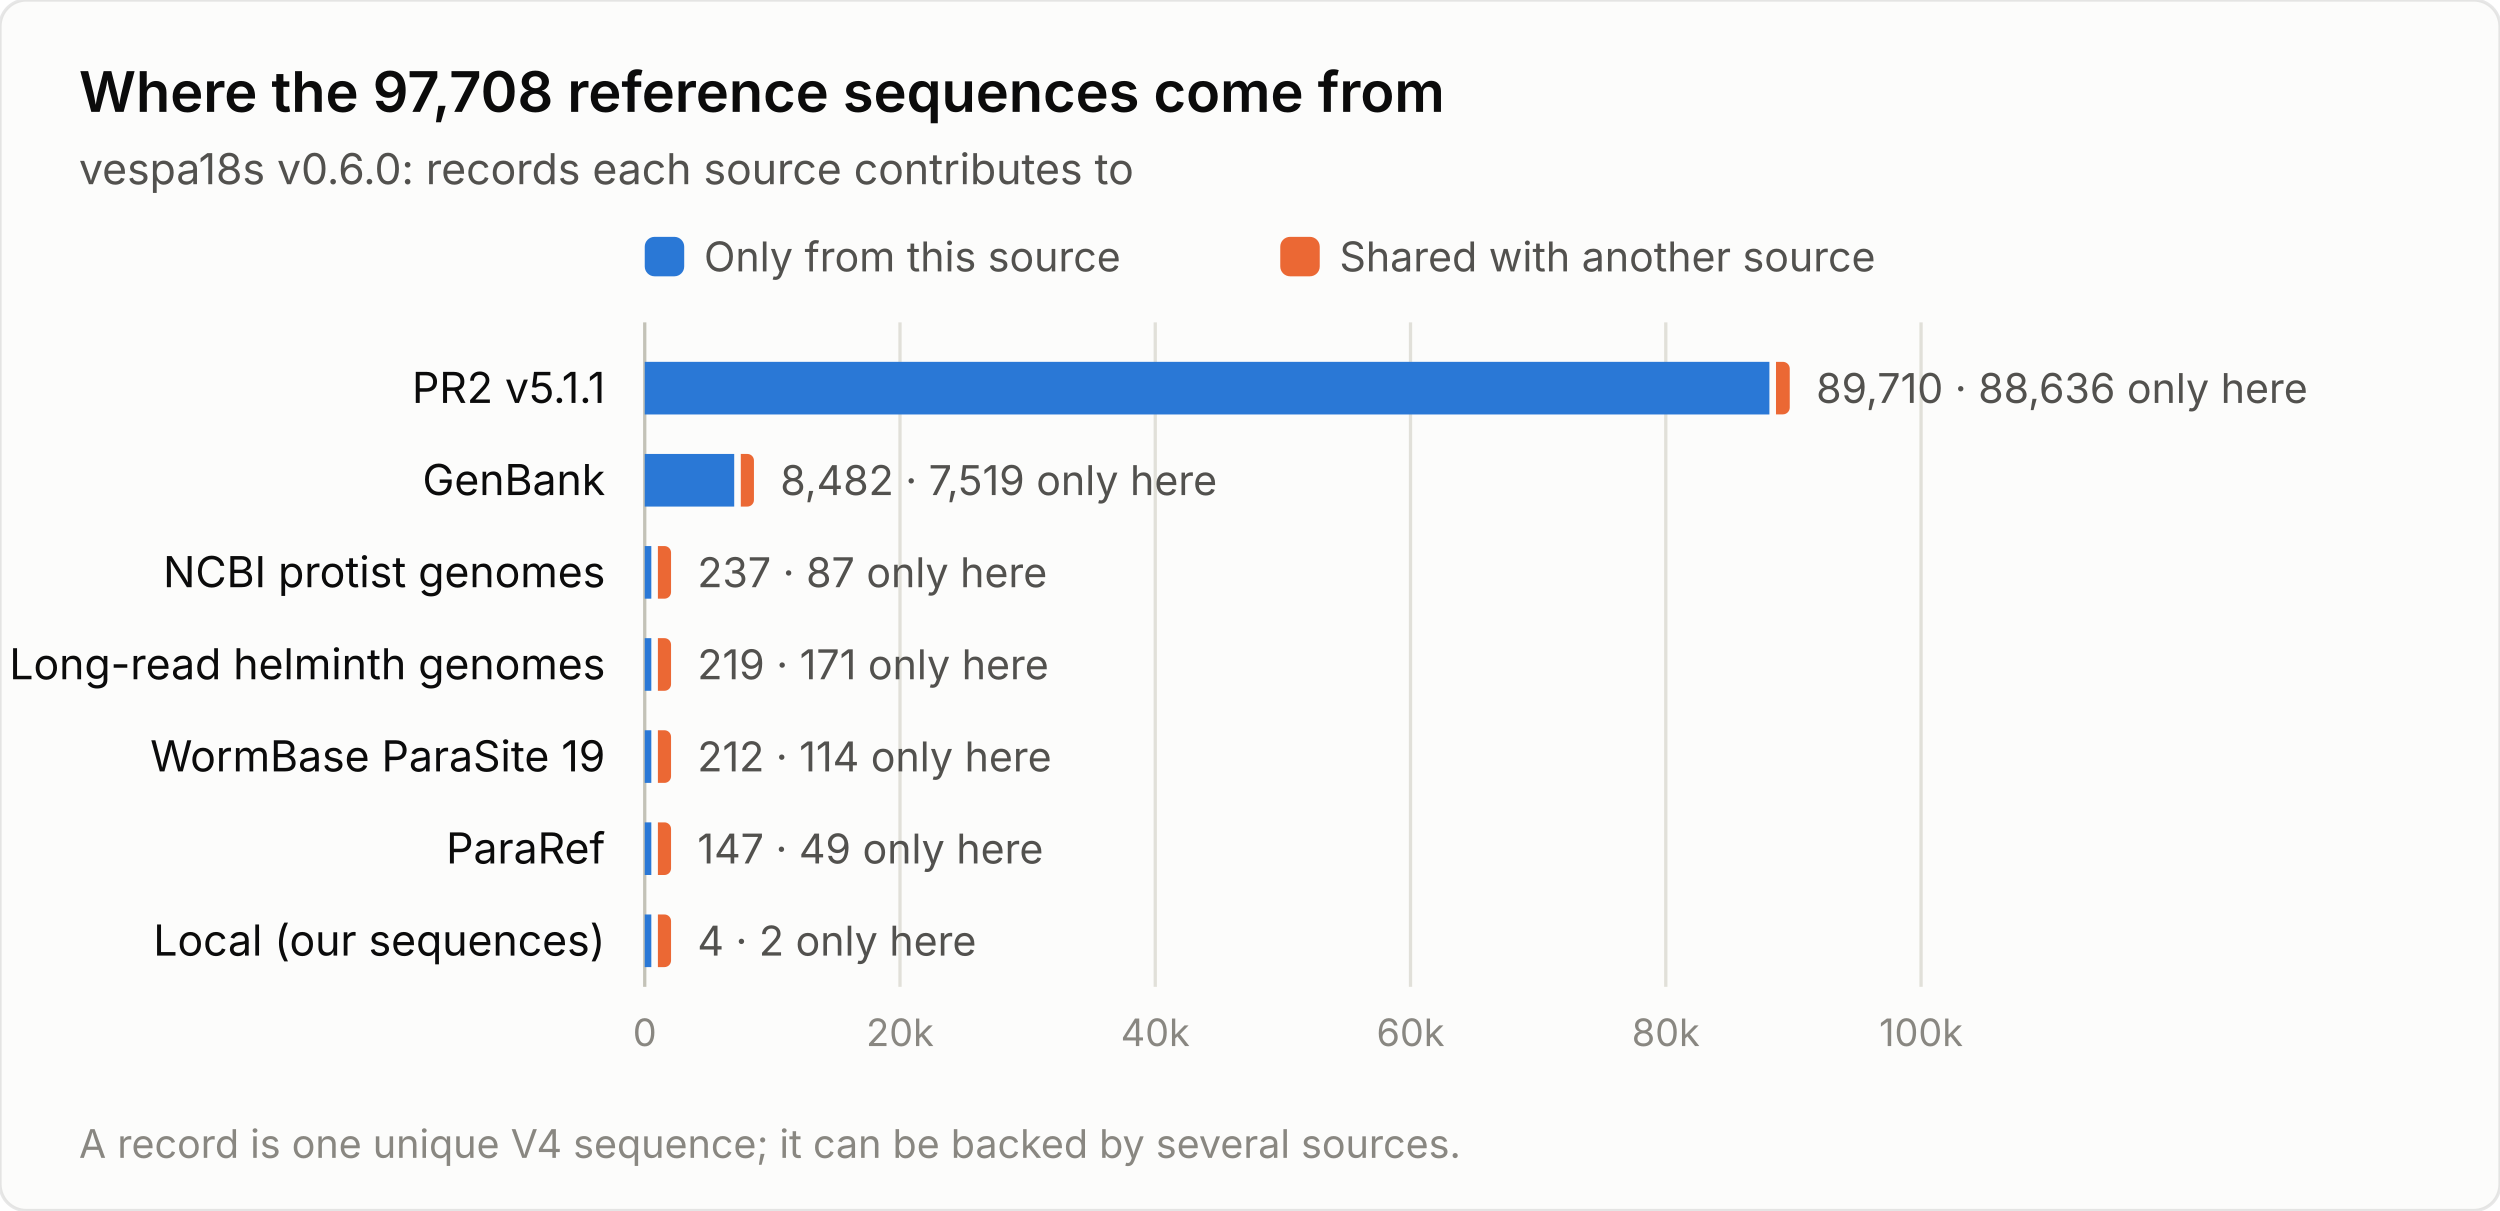
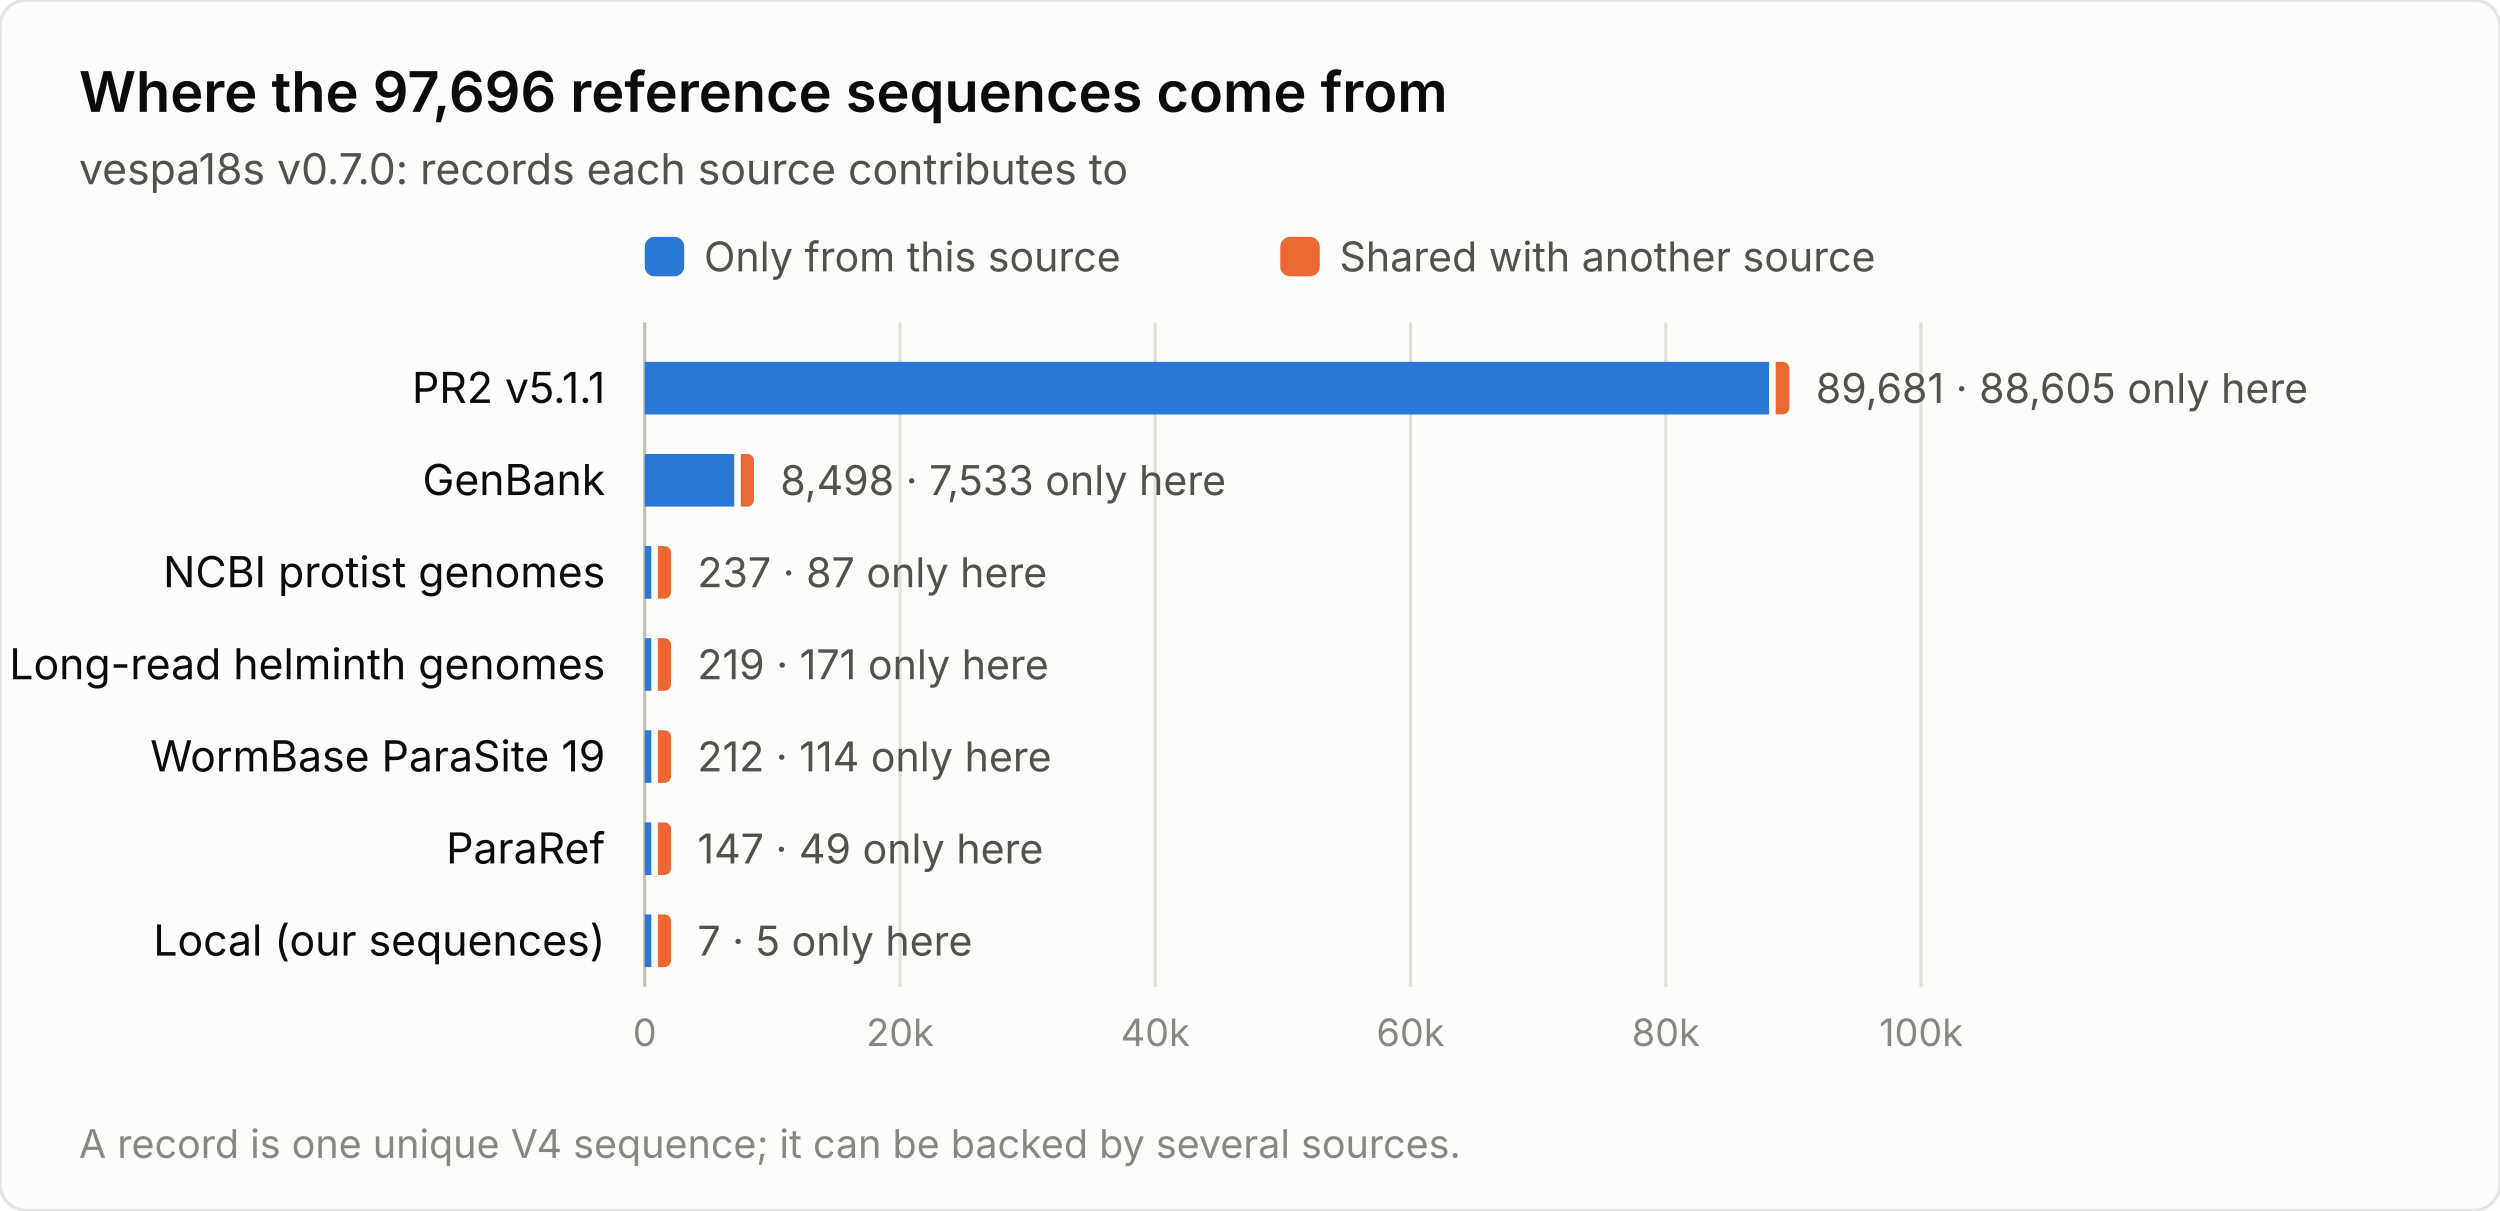
- <svg xmlns="http://www.w3.org/2000/svg" width="760" height="368" viewBox="0 0 760 368" font-family="system-ui, -apple-system, &quot;Segoe UI&quot;, sans-serif" role="img" aria-label="Where the 97,708 reference sequences come from">
+ <svg xmlns="http://www.w3.org/2000/svg" width="760" height="368" viewBox="0 0 760 368" font-family="system-ui, -apple-system, &quot;Segoe UI&quot;, sans-serif" role="img" aria-label="Where the 97,696 reference sequences come from">
  <rect width="760" height="368" rx="8" fill="#fcfcfb" stroke="rgba(11,11,11,0.10)" />
-   <text x="24" y="34" font-size="17" font-weight="600" fill="#0b0b0b">Where the 97,708 reference sequences come from</text>
-   <text x="24" y="56" font-size="13" fill="#52514e">vespa18s v0.6.0: records each source contributes to</text>
+   <text x="24" y="34" font-size="17" font-weight="600" fill="#0b0b0b">Where the 97,696 reference sequences come from</text>
+   <text x="24" y="56" font-size="13" fill="#52514e">vespa18s v0.7.0: records each source contributes to</text>
  <rect x="196" y="72" width="12" height="12" rx="3" fill="#2a78d6" />
  <text x="214" y="82.5" font-size="12.5" fill="#52514e">Only from this source</text>
  <rect x="389.2" y="72" width="12" height="12" rx="3" fill="#eb6834" />
  <text x="407.2" y="82.5" font-size="12.5" fill="#52514e">Shared with another source</text>
  <line x1="196.0" y1="98" x2="196.0" y2="300" stroke="#c3c2b7" stroke-width="1" />
  <text x="196.0" y="318" font-size="11.5" fill="#898781" text-anchor="middle" font-variant-numeric="tabular-nums">0</text>
  <line x1="273.6" y1="98" x2="273.6" y2="300" stroke="#e1e0d9" stroke-width="1" />
  <text x="273.6" y="318" font-size="11.5" fill="#898781" text-anchor="middle" font-variant-numeric="tabular-nums">20k</text>
  <line x1="351.2" y1="98" x2="351.2" y2="300" stroke="#e1e0d9" stroke-width="1" />
  <text x="351.2" y="318" font-size="11.5" fill="#898781" text-anchor="middle" font-variant-numeric="tabular-nums">40k</text>
  <line x1="428.8" y1="98" x2="428.8" y2="300" stroke="#e1e0d9" stroke-width="1" />
  <text x="428.8" y="318" font-size="11.5" fill="#898781" text-anchor="middle" font-variant-numeric="tabular-nums">60k</text>
  <line x1="506.4" y1="98" x2="506.4" y2="300" stroke="#e1e0d9" stroke-width="1" />
  <text x="506.4" y="318" font-size="11.5" fill="#898781" text-anchor="middle" font-variant-numeric="tabular-nums">80k</text>
  <line x1="584.0" y1="98" x2="584.0" y2="300" stroke="#e1e0d9" stroke-width="1" />
  <text x="584.0" y="318" font-size="11.5" fill="#898781" text-anchor="middle" font-variant-numeric="tabular-nums">100k</text>
  <text x="184" y="122.5" font-size="13" font-weight="400" fill="#0b0b0b" text-anchor="end">PR2 v5.1.1</text>
-   <rect x="196.0" y="110.0" width="341.9" height="16" fill="#2a78d6" />
-   <path d="M539.9,110.0 h2.1 a2.084,2.084 0 0 1 2.084,2.084 v11.8 a2.084,2.084 0 0 1 -2.084,2.084 h-2.1 z" fill="#eb6834" />
-   <text x="552.1" y="122.5" font-size="12.5" fill="#52514e" font-variant-numeric="tabular-nums">89,710  ·  88,636 only here</text>
+   <rect x="196.0" y="110.0" width="341.8" height="16" fill="#2a78d6" />
+   <path d="M539.8,110.0 h2.1 a2.087,2.087 0 0 1 2.087,2.087 v11.8 a2.087,2.087 0 0 1 -2.087,2.087 h-2.1 z" fill="#eb6834" />
+   <text x="552.0" y="122.5" font-size="12.5" fill="#52514e" font-variant-numeric="tabular-nums">89,681  ·  88,605 only here</text>
  <text x="184" y="150.5" font-size="13" font-weight="400" fill="#0b0b0b" text-anchor="end">GenBank</text>
  <rect x="196.0" y="138.0" width="27.2" height="16" fill="#2a78d6" />
  <path d="M225.2,138.0 h2.0 a2.0,2.0 0 0 1 2.0,2.0 v12.0 a2.0,2.0 0 0 1 -2.0,2.0 h-2.0 z" fill="#eb6834" />
-   <text x="237.2" y="150.5" font-size="12.5" fill="#52514e" font-variant-numeric="tabular-nums">8,482  ·  7,519 only here</text>
+   <text x="237.2" y="150.5" font-size="12.5" fill="#52514e" font-variant-numeric="tabular-nums">8,498  ·  7,533 only here</text>
  <text x="184" y="178.5" font-size="13" font-weight="400" fill="#0b0b0b" text-anchor="end">NCBI protist genomes</text>
  <rect x="196.0" y="166.0" width="2.0" height="16" fill="#2a78d6" />
  <path d="M200.0,166.0 h2.0 a2.0,2.0 0 0 1 2.0,2.0 v12.0 a2.0,2.0 0 0 1 -2.0,2.0 h-2.0 z" fill="#eb6834" />
  <text x="212.0" y="178.5" font-size="12.5" fill="#52514e" font-variant-numeric="tabular-nums">237  ·  87 only here</text>
  <text x="184" y="206.5" font-size="13" font-weight="400" fill="#0b0b0b" text-anchor="end">Long-read helminth genomes</text>
  <rect x="196.0" y="194.0" width="2.0" height="16" fill="#2a78d6" />
  <path d="M200.0,194.0 h2.0 a2.0,2.0 0 0 1 2.0,2.0 v12.0 a2.0,2.0 0 0 1 -2.0,2.0 h-2.0 z" fill="#eb6834" />
  <text x="212.0" y="206.5" font-size="12.5" fill="#52514e" font-variant-numeric="tabular-nums">219  ·  171 only here</text>
  <text x="184" y="234.5" font-size="13" font-weight="400" fill="#0b0b0b" text-anchor="end">WormBase ParaSite 19</text>
  <rect x="196.0" y="222.0" width="2.0" height="16" fill="#2a78d6" />
  <path d="M200.0,222.0 h2.0 a2.0,2.0 0 0 1 2.0,2.0 v12.0 a2.0,2.0 0 0 1 -2.0,2.0 h-2.0 z" fill="#eb6834" />
  <text x="212.0" y="234.5" font-size="12.5" fill="#52514e" font-variant-numeric="tabular-nums">212  ·  114 only here</text>
  <text x="184" y="262.5" font-size="13" font-weight="400" fill="#0b0b0b" text-anchor="end">ParaRef</text>
  <rect x="196.0" y="250.0" width="2.0" height="16" fill="#2a78d6" />
  <path d="M200.0,250.0 h2.0 a2.0,2.0 0 0 1 2.0,2.0 v12.0 a2.0,2.0 0 0 1 -2.0,2.0 h-2.0 z" fill="#eb6834" />
  <text x="212.0" y="262.5" font-size="12.5" fill="#52514e" font-variant-numeric="tabular-nums">147  ·  49 only here</text>
  <text x="184" y="290.5" font-size="13" font-weight="400" fill="#0b0b0b" text-anchor="end">Local (our sequences)</text>
  <rect x="196.0" y="278.0" width="2.0" height="16" fill="#2a78d6" />
  <path d="M200.0,278.0 h2.0 a2.0,2.0 0 0 1 2.0,2.0 v12.0 a2.0,2.0 0 0 1 -2.0,2.0 h-2.0 z" fill="#eb6834" />
-   <text x="212.0" y="290.5" font-size="12.5" fill="#52514e" font-variant-numeric="tabular-nums">4  ·  2 only here</text>
+   <text x="212.0" y="290.5" font-size="12.5" fill="#52514e" font-variant-numeric="tabular-nums">7  ·  5 only here</text>
  <text x="24" y="352" font-size="12" fill="#898781">A record is one unique V4 sequence; it can be backed by several sources.</text>
</svg>
